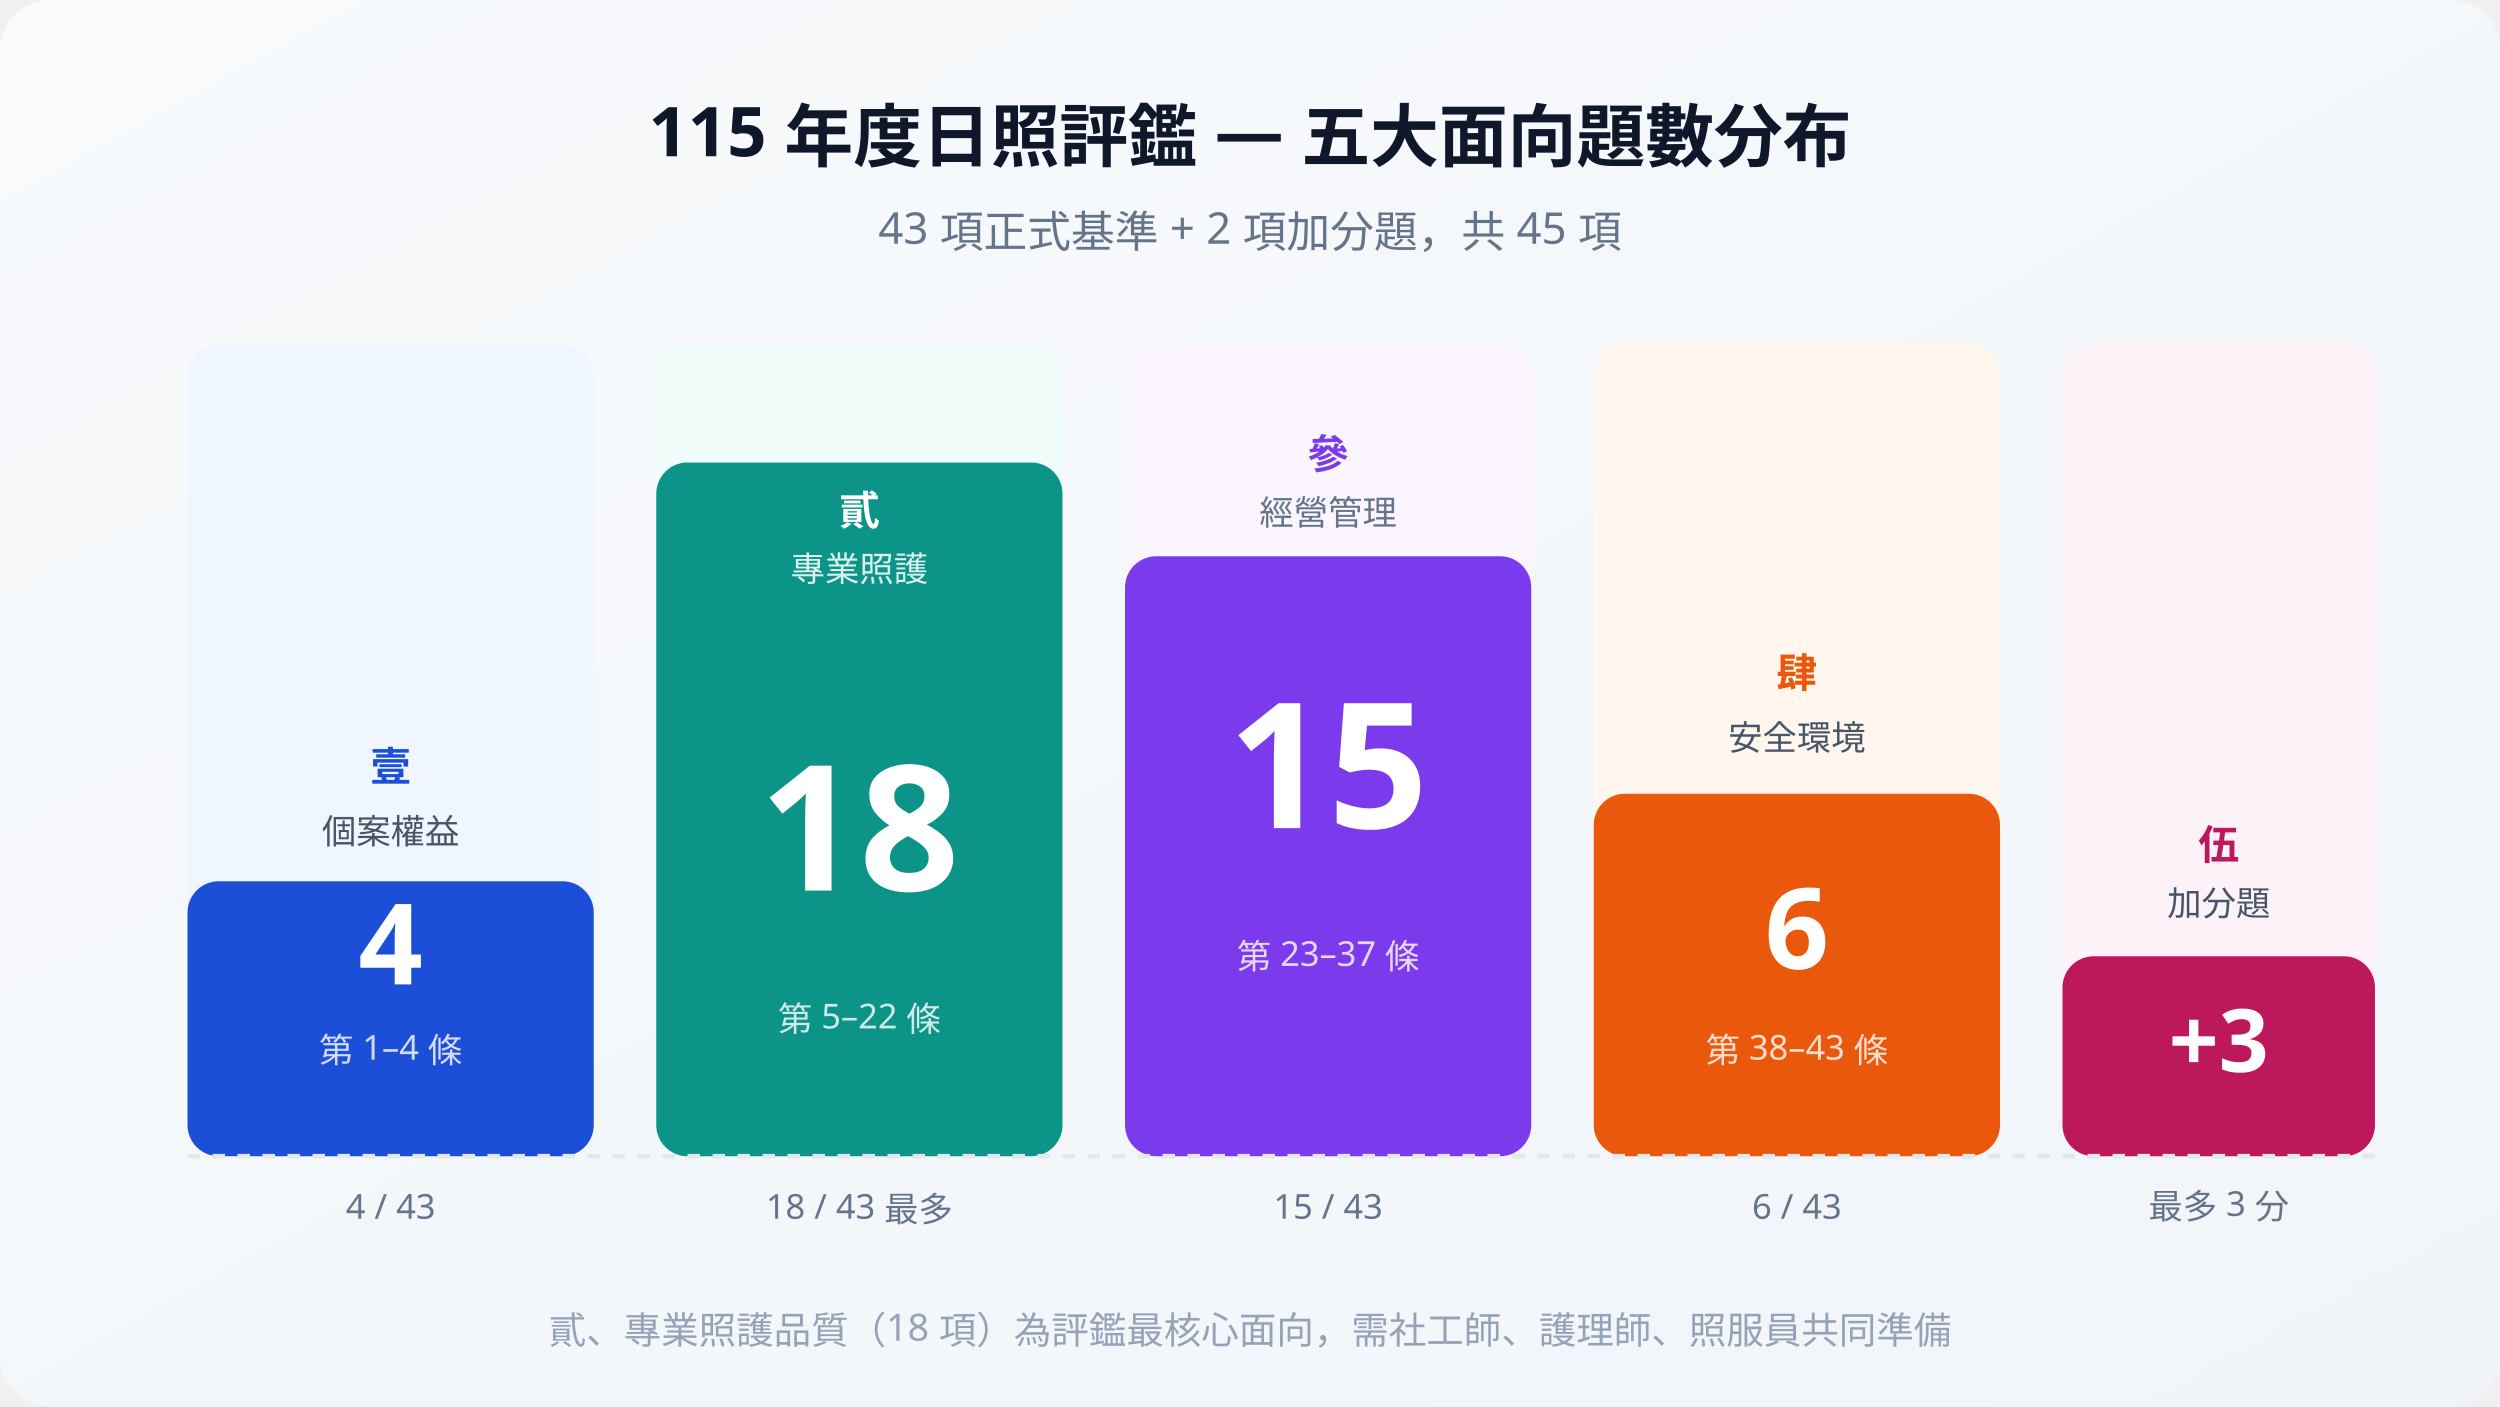
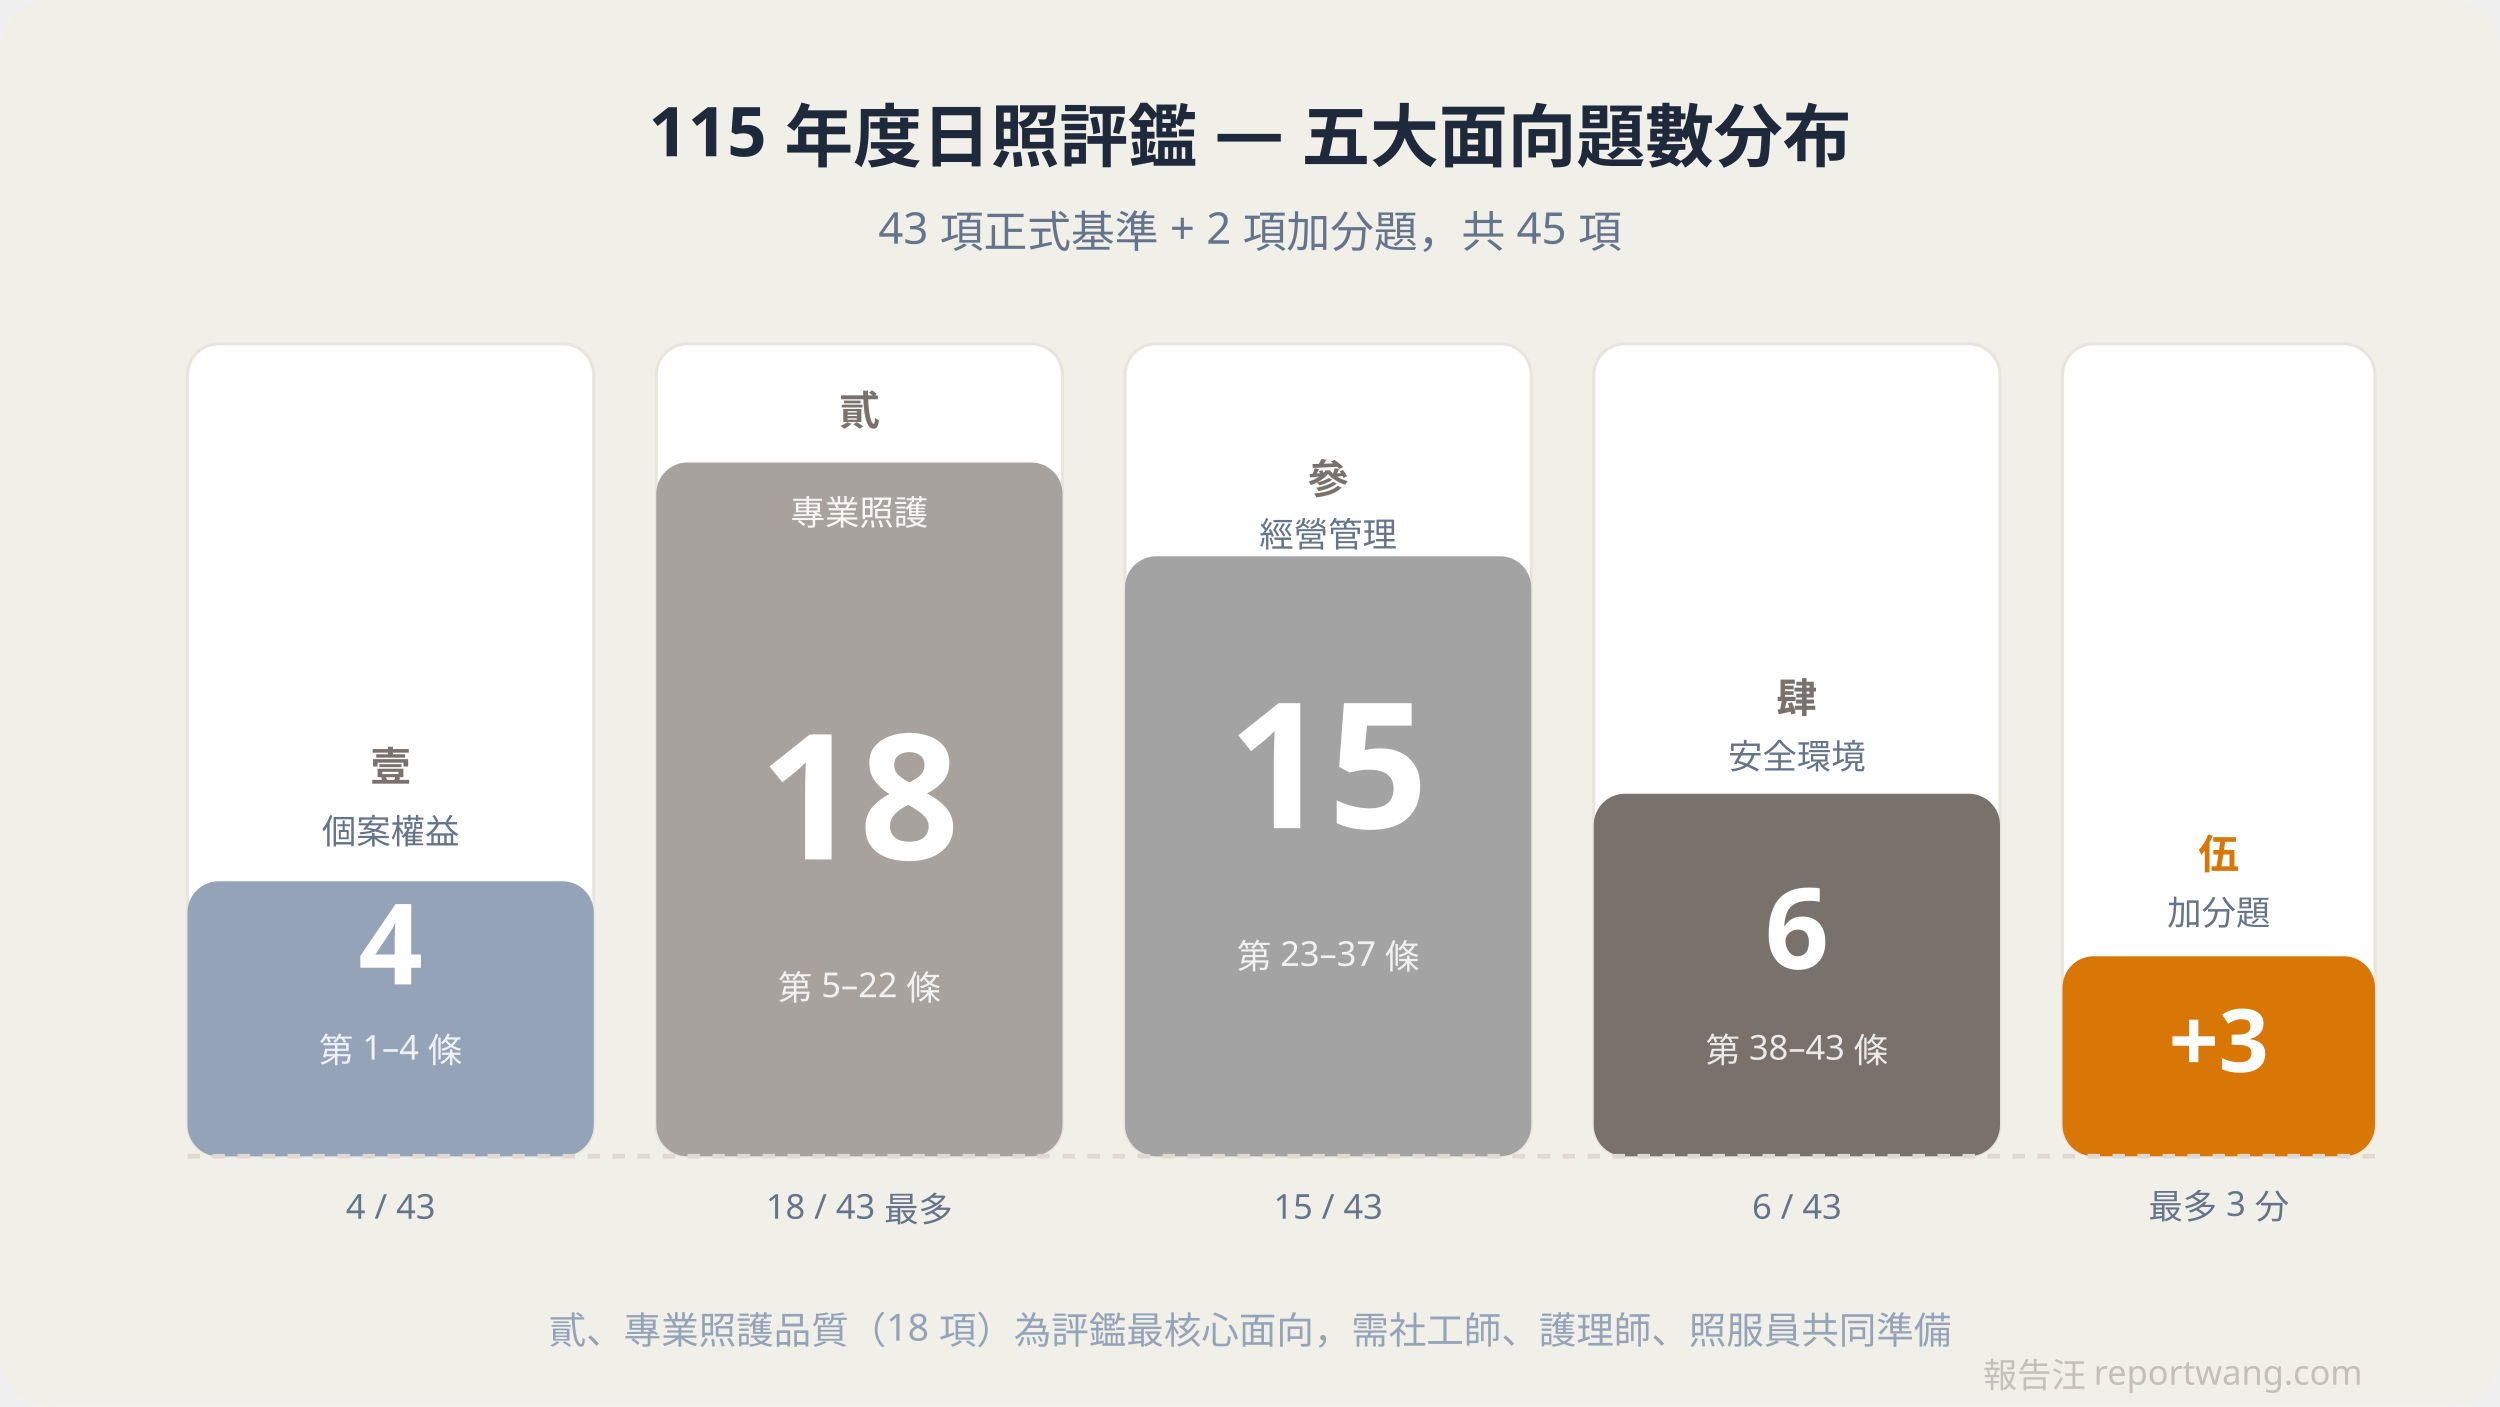
<svg xmlns="http://www.w3.org/2000/svg" width="800" height="450" viewBox="0 0 800 450">
-   <defs>
-     <linearGradient id="bg" x1="0%" y1="0%" x2="100%" y2="100%">
-       <stop offset="0%" style="stop-color:#f8fafc" />
-       <stop offset="100%" style="stop-color:#f1f5f9" />
-     </linearGradient>
-   </defs>
-   <rect width="800" height="450" fill="url(#bg)" rx="16" />
-   <text x="400" y="50" text-anchor="middle" font-family="'Noto Sans TC', sans-serif" font-size="22" fill="#0f172a" font-weight="700">115 年度日照評鑑 — 五大面向題數分布</text>
+   <rect width="800" height="450" fill="#f0efe8" rx="16" />
+   <text x="400" y="50" text-anchor="middle" font-family="'Noto Sans TC', sans-serif" font-size="22" fill="#1e293b" font-weight="700">115 年度日照評鑑 — 五大面向題數分布</text>
  <text x="400" y="78" text-anchor="middle" font-family="'Noto Sans TC', sans-serif" font-size="14" fill="#64748b">43 項正式基準 + 2 項加分題，共 45 項</text>
-   <rect x="60" y="110" width="130" height="260" rx="10" fill="#eff6ff" />
-   <rect x="60" y="282" width="130" height="88" rx="10" fill="#1d4ed8" />
-   <text x="125" y="250" text-anchor="middle" font-family="'Noto Sans TC', sans-serif" font-size="13" fill="#1d4ed8" font-weight="600">壹</text>
-   <text x="125" y="270" text-anchor="middle" font-family="'Noto Sans TC', sans-serif" font-size="11" fill="#475569">個案權益</text>
+   <rect x="60" y="110" width="130" height="260" rx="10" fill="white" stroke="#e8e5de" stroke-width="1" />
+   <rect x="60" y="282" width="130" height="88" rx="10" fill="#94a3b8" />
+   <text x="125" y="250" text-anchor="middle" font-family="'Noto Sans TC', sans-serif" font-size="13" fill="#78716c" font-weight="600">壹</text>
+   <text x="125" y="270" text-anchor="middle" font-family="'Noto Sans TC', sans-serif" font-size="11" fill="#64748b">個案權益</text>
  <text x="125" y="315" text-anchor="middle" font-family="'Noto Sans TC', sans-serif" font-size="36" fill="white" font-weight="700">4</text>
-   <text x="125" y="340" text-anchor="middle" font-family="'Noto Sans TC', sans-serif" font-size="11" fill="rgba(255,255,255,0.8)">第 1–4 條</text>
+   <text x="125" y="340" text-anchor="middle" font-family="'Noto Sans TC', sans-serif" font-size="11" fill="rgba(255,255,255,0.85)">第 1–4 條</text>
  <text x="125" y="390" text-anchor="middle" font-family="'Noto Sans TC', sans-serif" font-size="11" fill="#64748b">4 / 43</text>
-   <rect x="210" y="110" width="130" height="260" rx="10" fill="#f0fdfa" />
-   <rect x="210" y="148" width="130" height="222" rx="10" fill="#0d9488" />
-   <text x="275" y="168" text-anchor="middle" font-family="'Noto Sans TC', sans-serif" font-size="13" fill="white" font-weight="600">貳</text>
-   <text x="275" y="186" text-anchor="middle" font-family="'Noto Sans TC', sans-serif" font-size="11" fill="rgba(255,255,255,0.85)">專業照護</text>
-   <text x="275" y="285" text-anchor="middle" font-family="'Noto Sans TC', sans-serif" font-size="56" fill="white" font-weight="700">18</text>
-   <text x="275" y="330" text-anchor="middle" font-family="'Noto Sans TC', sans-serif" font-size="11" fill="rgba(255,255,255,0.8)">第 5–22 條</text>
+   <rect x="210" y="110" width="130" height="260" rx="10" fill="white" stroke="#e8e5de" stroke-width="1" />
+   <rect x="210" y="148" width="130" height="222" rx="10" fill="#a8a29e" />
+   <text x="275" y="136" text-anchor="middle" font-family="'Noto Sans TC', sans-serif" font-size="13" fill="#78716c" font-weight="600">貳</text>
+   <text x="275" y="168" text-anchor="middle" font-family="'Noto Sans TC', sans-serif" font-size="11" fill="rgba(255,255,255,0.9)">專業照護</text>
+   <text x="275" y="275" text-anchor="middle" font-family="'Noto Sans TC', sans-serif" font-size="56" fill="white" font-weight="700">18</text>
+   <text x="275" y="320" text-anchor="middle" font-family="'Noto Sans TC', sans-serif" font-size="11" fill="rgba(255,255,255,0.85)">第 5–22 條</text>
  <text x="275" y="390" text-anchor="middle" font-family="'Noto Sans TC', sans-serif" font-size="11" fill="#64748b">18 / 43 最多</text>
-   <rect x="360" y="110" width="130" height="260" rx="10" fill="#faf5ff" />
-   <rect x="360" y="178" width="130" height="192" rx="10" fill="#7c3aed" />
-   <text x="425" y="150" text-anchor="middle" font-family="'Noto Sans TC', sans-serif" font-size="13" fill="#7c3aed" font-weight="600">參</text>
-   <text x="425" y="168" text-anchor="middle" font-family="'Noto Sans TC', sans-serif" font-size="11" fill="#64748b">經營管理</text>
+   <rect x="360" y="110" width="130" height="260" rx="10" fill="white" stroke="#e8e5de" stroke-width="1" />
+   <rect x="360" y="178" width="130" height="192" rx="10" fill="#a3a3a3" />
+   <text x="425" y="158" text-anchor="middle" font-family="'Noto Sans TC', sans-serif" font-size="13" fill="#78716c" font-weight="600">參</text>
+   <text x="425" y="175" text-anchor="middle" font-family="'Noto Sans TC', sans-serif" font-size="11" fill="#64748b">經營管理</text>
  <text x="425" y="265" text-anchor="middle" font-family="'Noto Sans TC', sans-serif" font-size="56" fill="white" font-weight="700">15</text>
-   <text x="425" y="310" text-anchor="middle" font-family="'Noto Sans TC', sans-serif" font-size="11" fill="rgba(255,255,255,0.8)">第 23–37 條</text>
+   <text x="425" y="310" text-anchor="middle" font-family="'Noto Sans TC', sans-serif" font-size="11" fill="rgba(255,255,255,0.85)">第 23–37 條</text>
  <text x="425" y="390" text-anchor="middle" font-family="'Noto Sans TC', sans-serif" font-size="11" fill="#64748b">15 / 43</text>
-   <rect x="510" y="110" width="130" height="260" rx="10" fill="#fff7ed" />
-   <rect x="510" y="254" width="130" height="116" rx="10" fill="#ea580c" />
-   <text x="575" y="220" text-anchor="middle" font-family="'Noto Sans TC', sans-serif" font-size="13" fill="#ea580c" font-weight="600">肆</text>
-   <text x="575" y="240" text-anchor="middle" font-family="'Noto Sans TC', sans-serif" font-size="11" fill="#475569">安全環境</text>
+   <rect x="510" y="110" width="130" height="260" rx="10" fill="white" stroke="#e8e5de" stroke-width="1" />
+   <rect x="510" y="254" width="130" height="116" rx="10" fill="#78716c" />
+   <text x="575" y="228" text-anchor="middle" font-family="'Noto Sans TC', sans-serif" font-size="13" fill="#78716c" font-weight="600">肆</text>
+   <text x="575" y="246" text-anchor="middle" font-family="'Noto Sans TC', sans-serif" font-size="11" fill="#64748b">安全環境</text>
  <text x="575" y="310" text-anchor="middle" font-family="'Noto Sans TC', sans-serif" font-size="36" fill="white" font-weight="700">6</text>
-   <text x="575" y="340" text-anchor="middle" font-family="'Noto Sans TC', sans-serif" font-size="11" fill="rgba(255,255,255,0.8)">第 38–43 條</text>
+   <text x="575" y="340" text-anchor="middle" font-family="'Noto Sans TC', sans-serif" font-size="11" fill="rgba(255,255,255,0.85)">第 38–43 條</text>
  <text x="575" y="390" text-anchor="middle" font-family="'Noto Sans TC', sans-serif" font-size="11" fill="#64748b">6 / 43</text>
-   <rect x="660" y="110" width="100" height="260" rx="10" fill="#fdf2f8" />
-   <rect x="660" y="306" width="100" height="64" rx="10" fill="#be185d" />
-   <text x="710" y="275" text-anchor="middle" font-family="'Noto Sans TC', sans-serif" font-size="13" fill="#be185d" font-weight="600">伍</text>
-   <text x="710" y="293" text-anchor="middle" font-family="'Noto Sans TC', sans-serif" font-size="11" fill="#475569">加分題</text>
+   <rect x="660" y="110" width="100" height="260" rx="10" fill="white" stroke="#e8e5de" stroke-width="1" />
+   <rect x="660" y="306" width="100" height="64" rx="10" fill="#d97706" />
+   <text x="710" y="278" text-anchor="middle" font-family="'Noto Sans TC', sans-serif" font-size="13" fill="#d97706" font-weight="600">伍</text>
+   <text x="710" y="296" text-anchor="middle" font-family="'Noto Sans TC', sans-serif" font-size="11" fill="#64748b">加分題</text>
  <text x="710" y="343" text-anchor="middle" font-family="'Noto Sans TC', sans-serif" font-size="28" fill="white" font-weight="700">+3</text>
  <text x="710" y="390" text-anchor="middle" font-family="'Noto Sans TC', sans-serif" font-size="11" fill="#64748b">最多 3 分</text>
-   <line x1="60" y1="370" x2="760" y2="370" stroke="#e2e8f0" stroke-width="1.5" stroke-dasharray="4,4" />
+   <line x1="60" y1="370" x2="760" y2="370" stroke="#dedad3" stroke-width="1.5" stroke-dasharray="4,4" />
  <text x="400" y="430" text-anchor="middle" font-family="'Noto Sans TC', sans-serif" font-size="12" fill="#94a3b8">貳、專業照護品質（18 項）為評鑑最核心面向，需社工師、護理師、照服員共同準備</text>
+   <text x="756" y="444" text-anchor="end" font-family="'Noto Sans TC', sans-serif" font-size="11" fill="#c4bfb8">報告汪 reportwang.com</text>
</svg>
